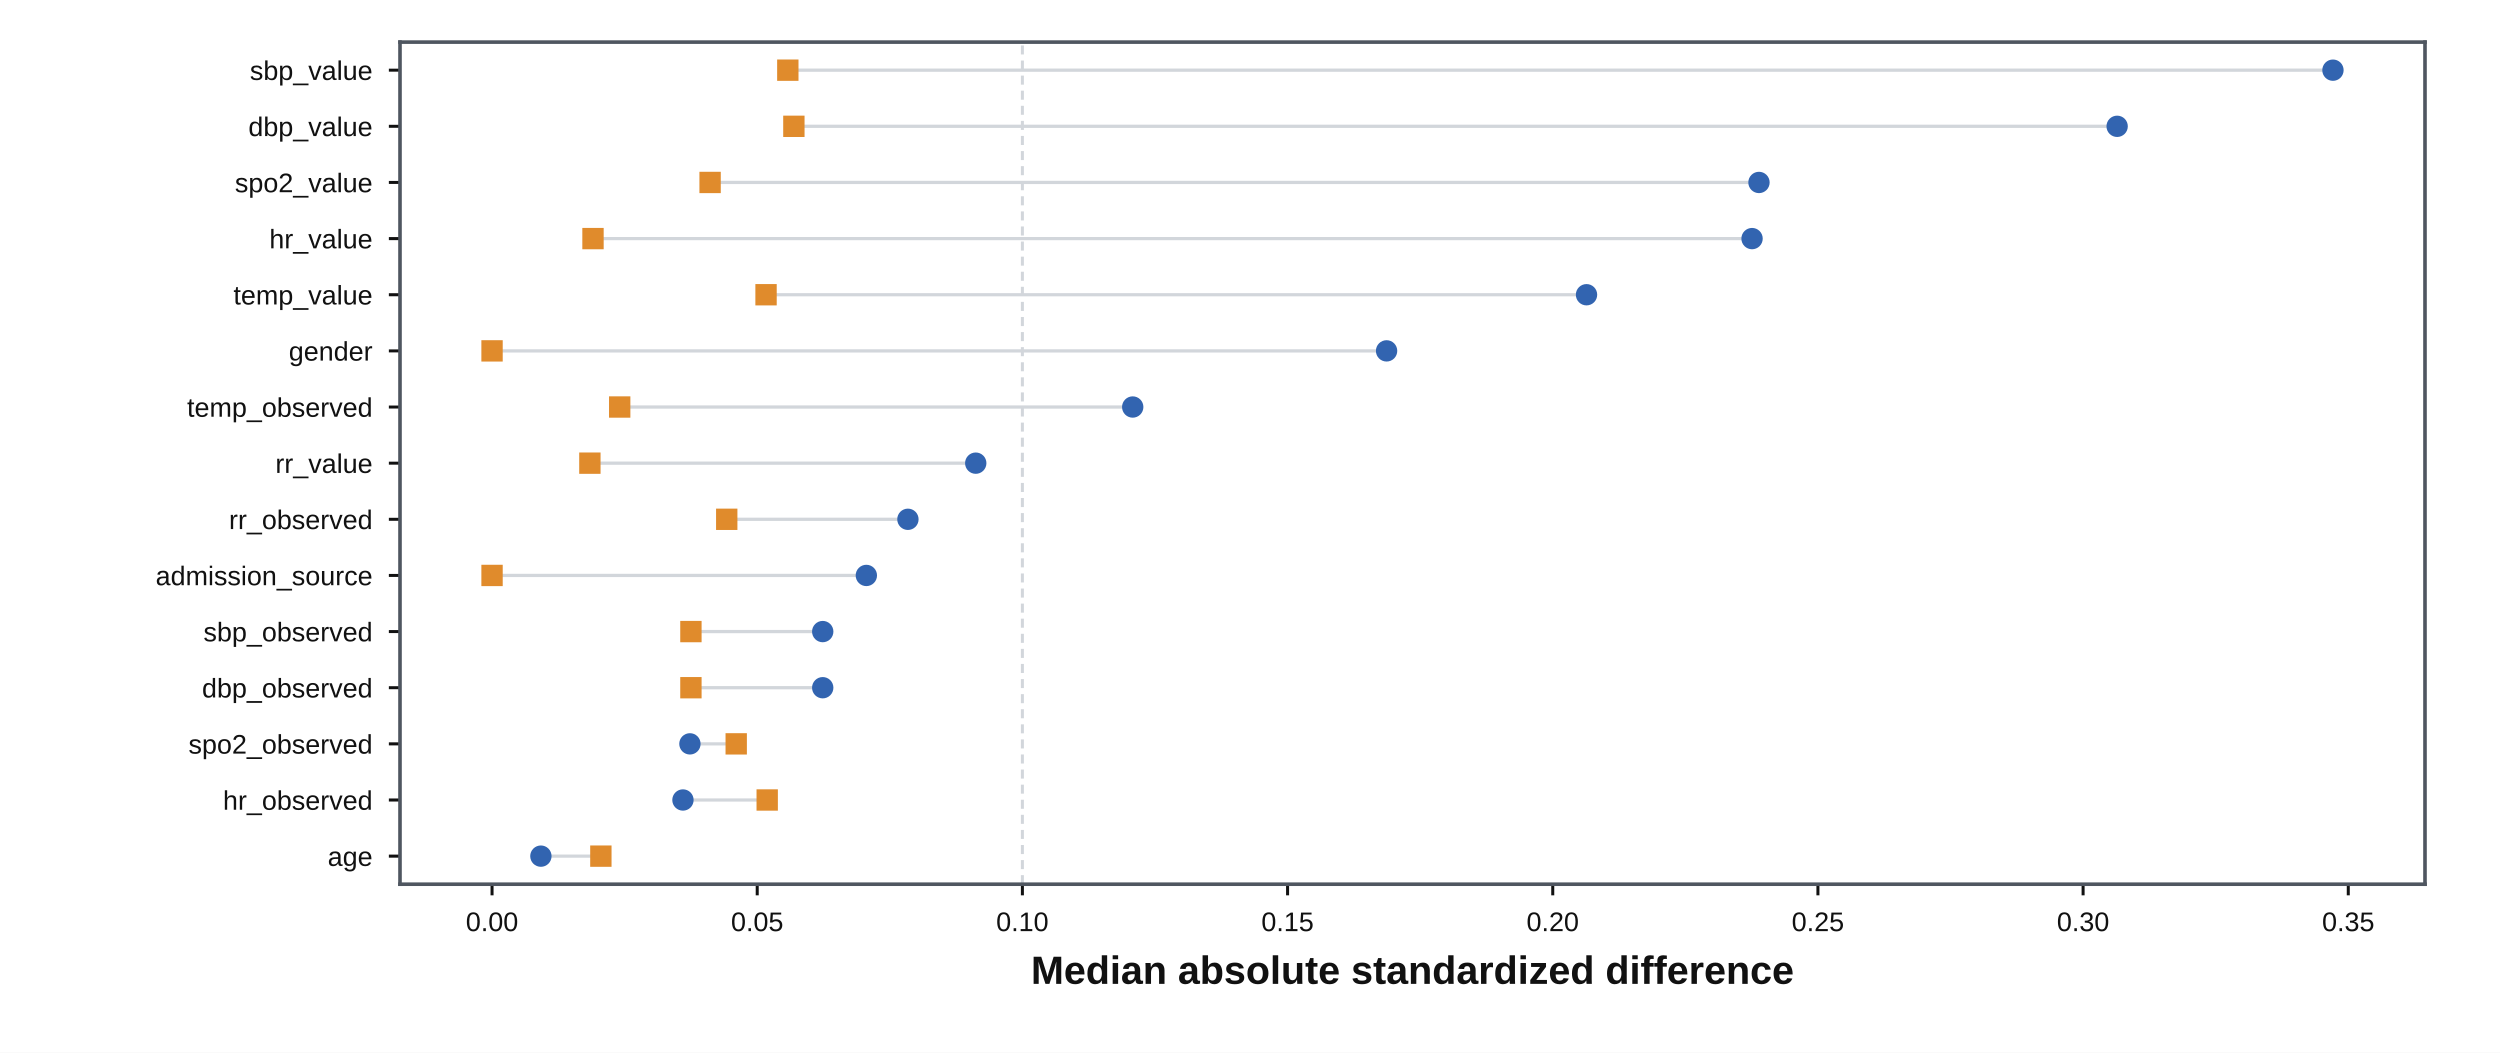
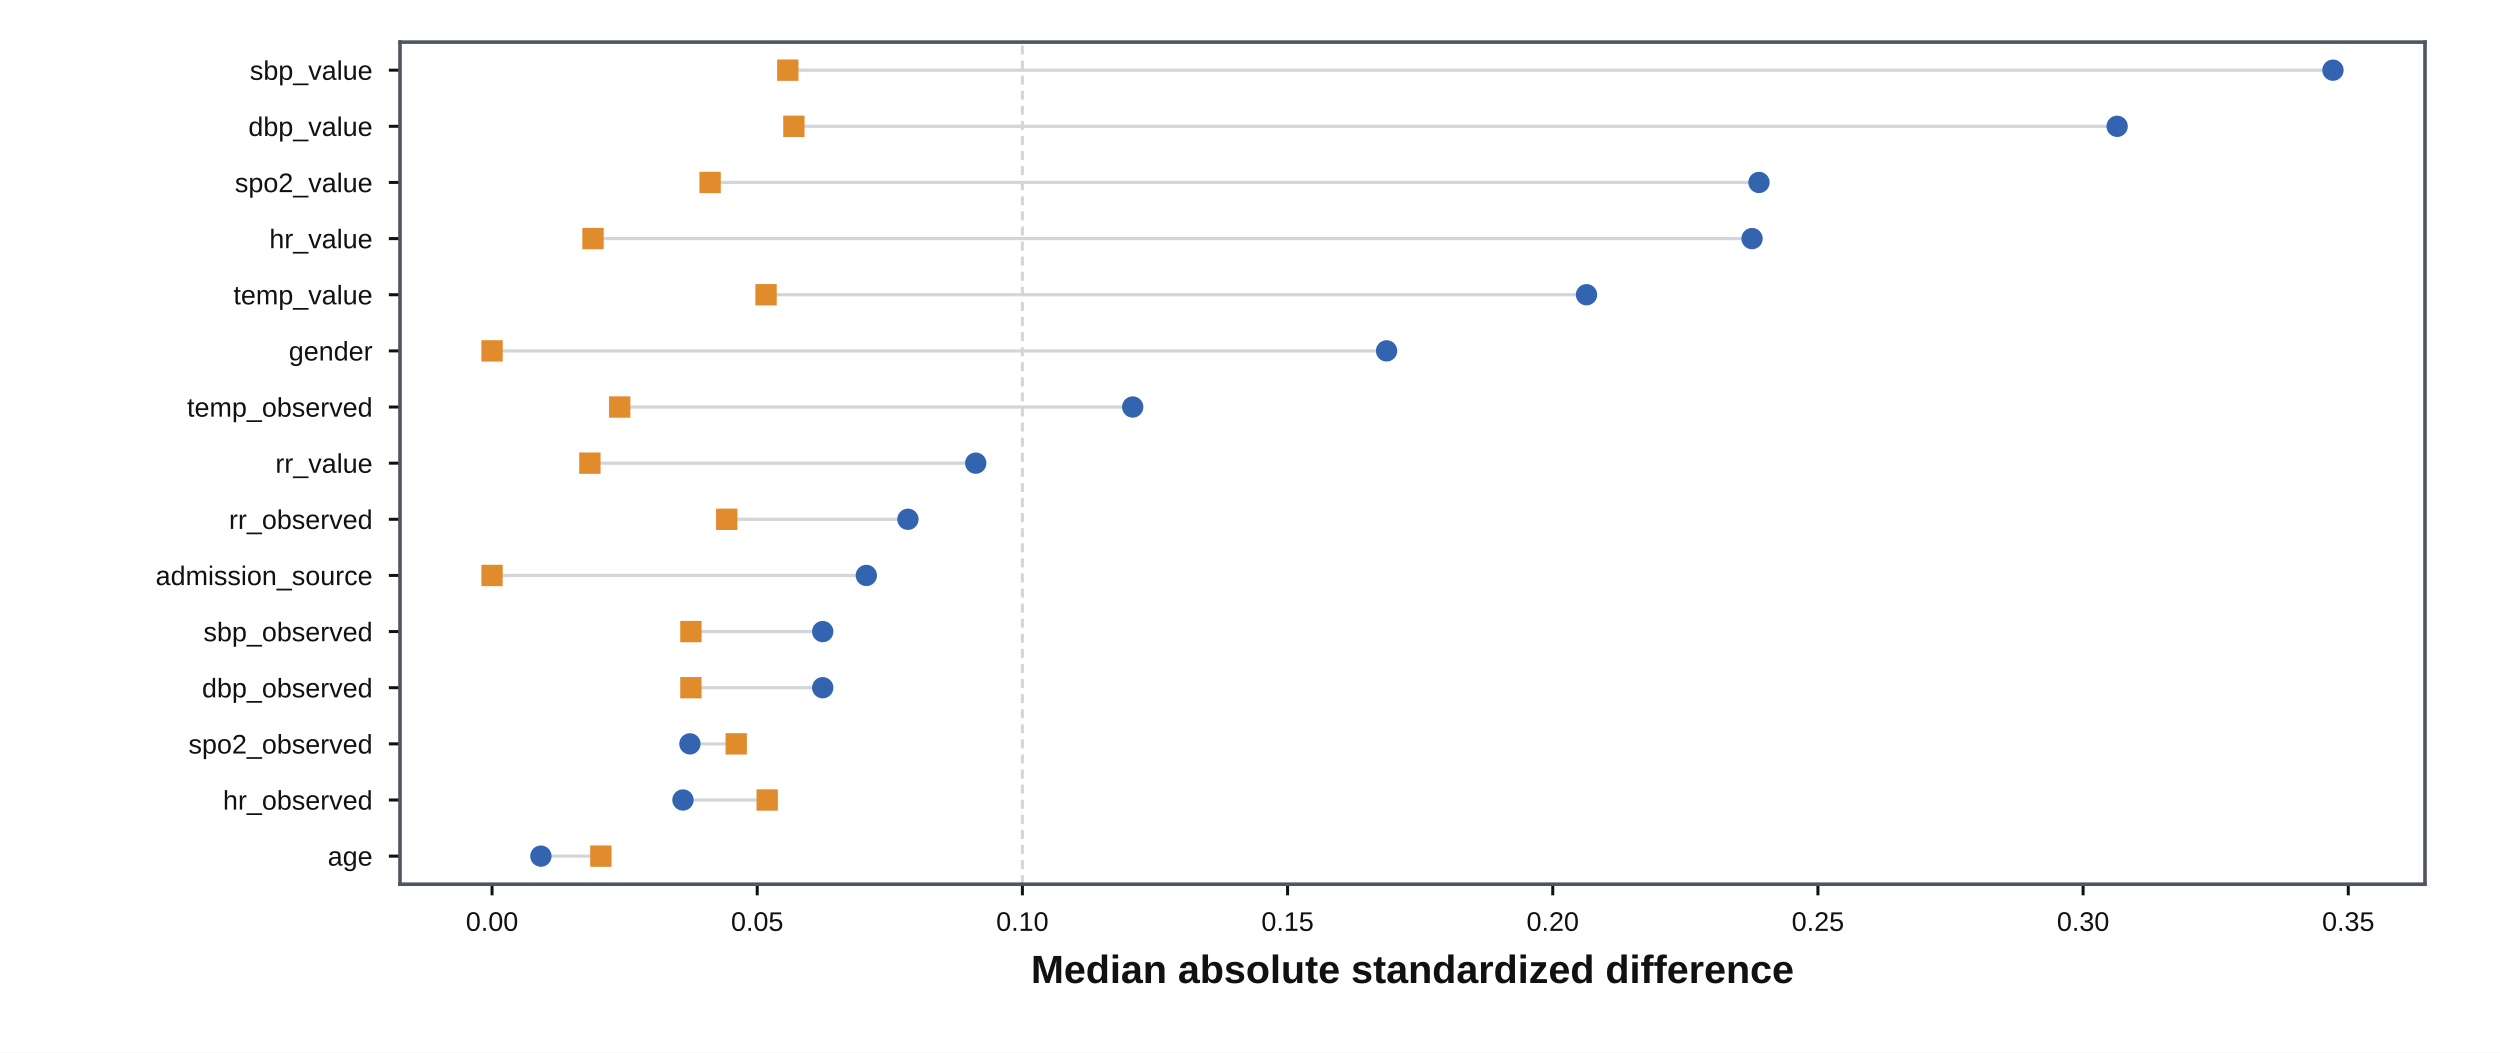
<svg xmlns="http://www.w3.org/2000/svg" xmlns:xlink="http://www.w3.org/1999/xlink" width="538.583pt" height="226.772pt" viewBox="0 0 538.583 226.772" version="1.1">
  <defs>
    <style type="text/css">*{stroke-linejoin: round; stroke-linecap: butt}</style>
  </defs>
  <g id="figure_1">
    <g id="patch_1">
      <path d="M 0 226.772 L 538.583 226.772 L 538.583 0 L 0 0 z " style="fill: #ffffff" />
    </g>
    <g id="axes_1">
      <g id="patch_2">
        <path d="M 86.173 190.488 L 522.425 190.488 L 522.425 9.071 L 86.173 9.071 z " style="fill: #ffffff" />
      </g>
      <g id="line2d_1">
-         <path d="M 116.526 184.441 L 129.447 184.441 " clip-path="url(#pb1e64c6abe)" style="fill: none; stroke: #d2d6db; stroke-width: 0.7; stroke-linecap: square" />
+         <path d="M 116.526 184.441 L 129.447 184.441 " clip-path="url(#p16f1feb49c)" style="fill: none; stroke: #d2d6db; stroke-width: 0.7; stroke-linecap: square" />
      </g>
      <g id="line2d_2">
-         <path d="M 147.131 172.346 L 165.281 172.346 " clip-path="url(#pb1e64c6abe)" style="fill: none; stroke: #d2d6db; stroke-width: 0.7; stroke-linecap: square" />
+         <path d="M 147.131 172.346 L 165.281 172.346 " clip-path="url(#p16f1feb49c)" style="fill: none; stroke: #d2d6db; stroke-width: 0.7; stroke-linecap: square" />
      </g>
      <g id="line2d_3">
-         <path d="M 148.632 160.252 L 158.604 160.252 " clip-path="url(#pb1e64c6abe)" style="fill: none; stroke: #d2d6db; stroke-width: 0.7; stroke-linecap: square" />
+         <path d="M 148.632 160.252 L 158.604 160.252 " clip-path="url(#p16f1feb49c)" style="fill: none; stroke: #d2d6db; stroke-width: 0.7; stroke-linecap: square" />
      </g>
      <g id="line2d_4">
-         <path d="M 177.242 148.157 L 148.847 148.157 " clip-path="url(#pb1e64c6abe)" style="fill: none; stroke: #d2d6db; stroke-width: 0.7; stroke-linecap: square" />
+         <path d="M 177.242 148.157 L 148.847 148.157 " clip-path="url(#p16f1feb49c)" style="fill: none; stroke: #d2d6db; stroke-width: 0.7; stroke-linecap: square" />
      </g>
      <g id="line2d_5">
-         <path d="M 177.242 136.063 L 148.847 136.063 " clip-path="url(#pb1e64c6abe)" style="fill: none; stroke: #d2d6db; stroke-width: 0.7; stroke-linecap: square" />
+         <path d="M 177.242 136.063 L 148.847 136.063 " clip-path="url(#p16f1feb49c)" style="fill: none; stroke: #d2d6db; stroke-width: 0.7; stroke-linecap: square" />
      </g>
      <g id="line2d_6">
-         <path d="M 186.64 123.969 L 106.003 123.969 " clip-path="url(#pb1e64c6abe)" style="fill: none; stroke: #d2d6db; stroke-width: 0.7; stroke-linecap: square" />
+         <path d="M 186.64 123.969 L 106.003 123.969 " clip-path="url(#p16f1feb49c)" style="fill: none; stroke: #d2d6db; stroke-width: 0.7; stroke-linecap: square" />
      </g>
      <g id="line2d_7">
-         <path d="M 195.595 111.874 L 156.564 111.874 " clip-path="url(#pb1e64c6abe)" style="fill: none; stroke: #d2d6db; stroke-width: 0.7; stroke-linecap: square" />
+         <path d="M 195.595 111.874 L 156.564 111.874 " clip-path="url(#p16f1feb49c)" style="fill: none; stroke: #d2d6db; stroke-width: 0.7; stroke-linecap: square" />
      </g>
      <g id="line2d_8">
-         <path d="M 210.208 99.78 L 127.08 99.78 " clip-path="url(#pb1e64c6abe)" style="fill: none; stroke: #d2d6db; stroke-width: 0.7; stroke-linecap: square" />
+         <path d="M 210.208 99.78 L 127.08 99.78 " clip-path="url(#p16f1feb49c)" style="fill: none; stroke: #d2d6db; stroke-width: 0.7; stroke-linecap: square" />
      </g>
      <g id="line2d_9">
-         <path d="M 244.025 87.685 L 133.504 87.685 " clip-path="url(#pb1e64c6abe)" style="fill: none; stroke: #d2d6db; stroke-width: 0.7; stroke-linecap: square" />
+         <path d="M 244.025 87.685 L 133.504 87.685 " clip-path="url(#p16f1feb49c)" style="fill: none; stroke: #d2d6db; stroke-width: 0.7; stroke-linecap: square" />
      </g>
      <g id="line2d_10">
-         <path d="M 298.716 75.591 L 106.003 75.591 " clip-path="url(#pb1e64c6abe)" style="fill: none; stroke: #d2d6db; stroke-width: 0.7; stroke-linecap: square" />
+         <path d="M 298.716 75.591 L 106.003 75.591 " clip-path="url(#p16f1feb49c)" style="fill: none; stroke: #d2d6db; stroke-width: 0.7; stroke-linecap: square" />
      </g>
      <g id="line2d_11">
-         <path d="M 341.789 63.496 L 165.032 63.496 " clip-path="url(#pb1e64c6abe)" style="fill: none; stroke: #d2d6db; stroke-width: 0.7; stroke-linecap: square" />
+         <path d="M 341.789 63.496 L 165.032 63.496 " clip-path="url(#p16f1feb49c)" style="fill: none; stroke: #d2d6db; stroke-width: 0.7; stroke-linecap: square" />
      </g>
      <g id="line2d_12">
-         <path d="M 377.451 51.402 L 127.752 51.402 " clip-path="url(#pb1e64c6abe)" style="fill: none; stroke: #d2d6db; stroke-width: 0.7; stroke-linecap: square" />
+         <path d="M 377.451 51.402 L 127.752 51.402 " clip-path="url(#p16f1feb49c)" style="fill: none; stroke: #d2d6db; stroke-width: 0.7; stroke-linecap: square" />
      </g>
      <g id="line2d_13">
-         <path d="M 378.943 39.307 L 152.979 39.307 " clip-path="url(#pb1e64c6abe)" style="fill: none; stroke: #d2d6db; stroke-width: 0.7; stroke-linecap: square" />
+         <path d="M 378.943 39.307 L 152.979 39.307 " clip-path="url(#p16f1feb49c)" style="fill: none; stroke: #d2d6db; stroke-width: 0.7; stroke-linecap: square" />
      </g>
      <g id="line2d_14">
-         <path d="M 456.102 27.213 L 171.027 27.213 " clip-path="url(#pb1e64c6abe)" style="fill: none; stroke: #d2d6db; stroke-width: 0.7; stroke-linecap: square" />
+         <path d="M 456.102 27.213 L 171.027 27.213 " clip-path="url(#p16f1feb49c)" style="fill: none; stroke: #d2d6db; stroke-width: 0.7; stroke-linecap: square" />
      </g>
      <g id="line2d_15">
-         <path d="M 502.596 15.118 L 169.723 15.118 " clip-path="url(#pb1e64c6abe)" style="fill: none; stroke: #d2d6db; stroke-width: 0.7; stroke-linecap: square" />
+         <path d="M 502.596 15.118 L 169.723 15.118 " clip-path="url(#p16f1feb49c)" style="fill: none; stroke: #d2d6db; stroke-width: 0.7; stroke-linecap: square" />
      </g>
      <g id="matplotlib.axis_1">
        <g id="xtick_1">
          <g id="line2d_16">
            <defs>
-               <path id="me4ac5204e6" d="M 0 0 L 0 2.4 " style="stroke: #111111; stroke-width: 0.65" />
+               <path id="m271a9d0970" d="M 0 0 L 0 2.4 " style="stroke: #111111; stroke-width: 0.65" />
            </defs>
            <g>
-               <use xlink:href="#me4ac5204e6" x="106.003" y="190.488" style="fill: #111111; stroke: #111111; stroke-width: 0.65" />
+               <use xlink:href="#m271a9d0970" x="106.003" y="190.488" style="fill: #111111; stroke: #111111; stroke-width: 0.65" />
            </g>
          </g>
          <g id="text_1">
-             <text style="fill: #111111; font: 5.8px 'Arial', 'Liberation Sans', 'DejaVu Sans', sans-serif; text-anchor: middle" x="106.003" y="200.591" transform="rotate(-0 106.0029 200.5914)">0.00</text>
+             <text style="fill: #111111; font: 5.8px 'Arial'; text-anchor: middle" x="106.003" y="200.54" transform="rotate(-0 106.0029 200.5397)">0.00</text>
          </g>
        </g>
        <g id="xtick_2">
          <g id="line2d_17">
            <g>
-               <use xlink:href="#me4ac5204e6" x="163.13" y="190.488" style="fill: #111111; stroke: #111111; stroke-width: 0.65" />
+               <use xlink:href="#m271a9d0970" x="163.13" y="190.488" style="fill: #111111; stroke: #111111; stroke-width: 0.65" />
            </g>
          </g>
          <g id="text_2">
-             <text style="fill: #111111; font: 5.8px 'Arial', 'Liberation Sans', 'DejaVu Sans', sans-serif; text-anchor: middle" x="163.13" y="200.591" transform="rotate(-0 163.1304 200.5914)">0.05</text>
+             <text style="fill: #111111; font: 5.8px 'Arial'; text-anchor: middle" x="163.13" y="200.54" transform="rotate(-0 163.1304 200.5397)">0.05</text>
          </g>
        </g>
        <g id="xtick_3">
          <g id="line2d_18">
            <g>
-               <use xlink:href="#me4ac5204e6" x="220.258" y="190.488" style="fill: #111111; stroke: #111111; stroke-width: 0.65" />
+               <use xlink:href="#m271a9d0970" x="220.258" y="190.488" style="fill: #111111; stroke: #111111; stroke-width: 0.65" />
            </g>
          </g>
          <g id="text_3">
-             <text style="fill: #111111; font: 5.8px 'Arial', 'Liberation Sans', 'DejaVu Sans', sans-serif; text-anchor: middle" x="220.258" y="200.591" transform="rotate(-0 220.258 200.5914)">0.10</text>
+             <text style="fill: #111111; font: 5.8px 'Arial'; text-anchor: middle" x="220.258" y="200.54" transform="rotate(-0 220.258 200.5397)">0.10</text>
          </g>
        </g>
        <g id="xtick_4">
          <g id="line2d_19">
            <g>
-               <use xlink:href="#me4ac5204e6" x="277.386" y="190.488" style="fill: #111111; stroke: #111111; stroke-width: 0.65" />
+               <use xlink:href="#m271a9d0970" x="277.386" y="190.488" style="fill: #111111; stroke: #111111; stroke-width: 0.65" />
            </g>
          </g>
          <g id="text_4">
-             <text style="fill: #111111; font: 5.8px 'Arial', 'Liberation Sans', 'DejaVu Sans', sans-serif; text-anchor: middle" x="277.386" y="200.591" transform="rotate(-0 277.3855 200.5914)">0.15</text>
+             <text style="fill: #111111; font: 5.8px 'Arial'; text-anchor: middle" x="277.386" y="200.54" transform="rotate(-0 277.3855 200.5397)">0.15</text>
          </g>
        </g>
        <g id="xtick_5">
          <g id="line2d_20">
            <g>
-               <use xlink:href="#me4ac5204e6" x="334.513" y="190.488" style="fill: #111111; stroke: #111111; stroke-width: 0.65" />
+               <use xlink:href="#m271a9d0970" x="334.513" y="190.488" style="fill: #111111; stroke: #111111; stroke-width: 0.65" />
            </g>
          </g>
          <g id="text_5">
-             <text style="fill: #111111; font: 5.8px 'Arial', 'Liberation Sans', 'DejaVu Sans', sans-serif; text-anchor: middle" x="334.513" y="200.591" transform="rotate(-0 334.5131 200.5914)">0.20</text>
+             <text style="fill: #111111; font: 5.8px 'Arial'; text-anchor: middle" x="334.513" y="200.54" transform="rotate(-0 334.5131 200.5397)">0.20</text>
          </g>
        </g>
        <g id="xtick_6">
          <g id="line2d_21">
            <g>
-               <use xlink:href="#me4ac5204e6" x="391.641" y="190.488" style="fill: #111111; stroke: #111111; stroke-width: 0.65" />
+               <use xlink:href="#m271a9d0970" x="391.641" y="190.488" style="fill: #111111; stroke: #111111; stroke-width: 0.65" />
            </g>
          </g>
          <g id="text_6">
-             <text style="fill: #111111; font: 5.8px 'Arial', 'Liberation Sans', 'DejaVu Sans', sans-serif; text-anchor: middle" x="391.641" y="200.591" transform="rotate(-0 391.6406 200.5914)">0.25</text>
+             <text style="fill: #111111; font: 5.8px 'Arial'; text-anchor: middle" x="391.641" y="200.54" transform="rotate(-0 391.6406 200.5397)">0.25</text>
          </g>
        </g>
        <g id="xtick_7">
          <g id="line2d_22">
            <g>
-               <use xlink:href="#me4ac5204e6" x="448.768" y="190.488" style="fill: #111111; stroke: #111111; stroke-width: 0.65" />
+               <use xlink:href="#m271a9d0970" x="448.768" y="190.488" style="fill: #111111; stroke: #111111; stroke-width: 0.65" />
            </g>
          </g>
          <g id="text_7">
-             <text style="fill: #111111; font: 5.8px 'Arial', 'Liberation Sans', 'DejaVu Sans', sans-serif; text-anchor: middle" x="448.768" y="200.591" transform="rotate(-0 448.7682 200.5914)">0.30</text>
+             <text style="fill: #111111; font: 5.8px 'Arial'; text-anchor: middle" x="448.768" y="200.54" transform="rotate(-0 448.7682 200.5397)">0.30</text>
          </g>
        </g>
        <g id="xtick_8">
          <g id="line2d_23">
            <g>
-               <use xlink:href="#me4ac5204e6" x="505.896" y="190.488" style="fill: #111111; stroke: #111111; stroke-width: 0.65" />
+               <use xlink:href="#m271a9d0970" x="505.896" y="190.488" style="fill: #111111; stroke: #111111; stroke-width: 0.65" />
            </g>
          </g>
          <g id="text_8">
-             <text style="fill: #111111; font: 5.8px 'Arial', 'Liberation Sans', 'DejaVu Sans', sans-serif; text-anchor: middle" x="505.896" y="200.591" transform="rotate(-0 505.8957 200.5914)">0.35</text>
+             <text style="fill: #111111; font: 5.8px 'Arial'; text-anchor: middle" x="505.896" y="200.54" transform="rotate(-0 505.8957 200.5397)">0.35</text>
          </g>
        </g>
        <g id="text_9">
-           <text style="fill: #111111; font: 700 8.5px 'Arial', 'Liberation Sans', 'DejaVu Sans', sans-serif; text-anchor: middle" x="304.299" y="211.955" transform="rotate(-0 304.2992 211.9547)">Median absolute standardized difference</text>
+           <text style="fill: #111111; font: 700 8.5px 'Arial'; text-anchor: middle" x="304.299" y="211.777" transform="rotate(-0 304.2992 211.7766)">Median absolute standardized difference</text>
        </g>
      </g>
      <g id="matplotlib.axis_2">
        <g id="ytick_1">
          <g id="line2d_24">
            <defs>
-               <path id="m91682b470d" d="M 0 0 L -2.4 0 " style="stroke: #111111; stroke-width: 0.65" />
+               <path id="md4802f6c7c" d="M 0 0 L -2.4 0 " style="stroke: #111111; stroke-width: 0.65" />
            </defs>
            <g>
-               <use xlink:href="#m91682b470d" x="86.173" y="184.441" style="fill: #111111; stroke: #111111; stroke-width: 0.65" />
+               <use xlink:href="#md4802f6c7c" x="86.173" y="184.441" style="fill: #111111; stroke: #111111; stroke-width: 0.65" />
            </g>
          </g>
          <g id="text_10">
-             <text style="fill: #111111; font: 5.8px 'Arial', 'Liberation Sans', 'DejaVu Sans', sans-serif; text-anchor: end" x="80.273" y="186.543" transform="rotate(-0 80.27323 186.5425)">age</text>
+             <text style="fill: #111111; font: 5.8px 'Arial'; text-anchor: end" x="80.273" y="186.483" transform="rotate(-0 80.27323 186.4827)">age</text>
          </g>
        </g>
        <g id="ytick_2">
          <g id="line2d_25">
            <g>
-               <use xlink:href="#m91682b470d" x="86.173" y="172.346" style="fill: #111111; stroke: #111111; stroke-width: 0.65" />
+               <use xlink:href="#md4802f6c7c" x="86.173" y="172.346" style="fill: #111111; stroke: #111111; stroke-width: 0.65" />
            </g>
          </g>
          <g id="text_11">
-             <text style="fill: #111111; font: 5.8px 'Arial', 'Liberation Sans', 'DejaVu Sans', sans-serif; text-anchor: end" x="80.273" y="174.448" transform="rotate(-0 80.27323 174.448)">hr_observed</text>
+             <text style="fill: #111111; font: 5.8px 'Arial'; text-anchor: end" x="80.273" y="174.422" transform="rotate(-0 80.27323 174.4222)">hr_observed</text>
          </g>
        </g>
        <g id="ytick_3">
          <g id="line2d_26">
            <g>
-               <use xlink:href="#m91682b470d" x="86.173" y="160.252" style="fill: #111111; stroke: #111111; stroke-width: 0.65" />
+               <use xlink:href="#md4802f6c7c" x="86.173" y="160.252" style="fill: #111111; stroke: #111111; stroke-width: 0.65" />
            </g>
          </g>
          <g id="text_12">
-             <text style="fill: #111111; font: 5.8px 'Arial', 'Liberation Sans', 'DejaVu Sans', sans-serif; text-anchor: end" x="80.273" y="162.354" transform="rotate(-0 80.27323 162.3536)">spo2_observed</text>
+             <text style="fill: #111111; font: 5.8px 'Arial'; text-anchor: end" x="80.273" y="162.336" transform="rotate(-0 80.27323 162.3363)">spo2_observed</text>
          </g>
        </g>
        <g id="ytick_4">
          <g id="line2d_27">
            <g>
-               <use xlink:href="#m91682b470d" x="86.173" y="148.157" style="fill: #111111; stroke: #111111; stroke-width: 0.65" />
+               <use xlink:href="#md4802f6c7c" x="86.173" y="148.157" style="fill: #111111; stroke: #111111; stroke-width: 0.65" />
            </g>
          </g>
          <g id="text_13">
-             <text style="fill: #111111; font: 5.8px 'Arial', 'Liberation Sans', 'DejaVu Sans', sans-serif; text-anchor: end" x="80.273" y="150.259" transform="rotate(-0 80.27323 150.2591)">dbp_observed</text>
+             <text style="fill: #111111; font: 5.8px 'Arial'; text-anchor: end" x="80.273" y="150.233" transform="rotate(-0 80.27323 150.2332)">dbp_observed</text>
          </g>
        </g>
        <g id="ytick_5">
          <g id="line2d_28">
            <g>
-               <use xlink:href="#m91682b470d" x="86.173" y="136.063" style="fill: #111111; stroke: #111111; stroke-width: 0.65" />
+               <use xlink:href="#md4802f6c7c" x="86.173" y="136.063" style="fill: #111111; stroke: #111111; stroke-width: 0.65" />
            </g>
          </g>
          <g id="text_14">
-             <text style="fill: #111111; font: 5.8px 'Arial', 'Liberation Sans', 'DejaVu Sans', sans-serif; text-anchor: end" x="80.273" y="138.165" transform="rotate(-0 80.27323 138.1646)">sbp_observed</text>
+             <text style="fill: #111111; font: 5.8px 'Arial'; text-anchor: end" x="80.273" y="138.139" transform="rotate(-0 80.27323 138.1388)">sbp_observed</text>
          </g>
        </g>
        <g id="ytick_6">
          <g id="line2d_29">
            <g>
-               <use xlink:href="#m91682b470d" x="86.173" y="123.969" style="fill: #111111; stroke: #111111; stroke-width: 0.65" />
+               <use xlink:href="#md4802f6c7c" x="86.173" y="123.969" style="fill: #111111; stroke: #111111; stroke-width: 0.65" />
            </g>
          </g>
          <g id="text_15">
-             <text style="fill: #111111; font: 5.8px 'Arial', 'Liberation Sans', 'DejaVu Sans', sans-serif; text-anchor: end" x="80.273" y="126.07" transform="rotate(-0 80.27323 126.0701)">admission_source</text>
+             <text style="fill: #111111; font: 5.8px 'Arial'; text-anchor: end" x="80.273" y="126.044" transform="rotate(-0 80.27323 126.0443)">admission_source</text>
          </g>
        </g>
        <g id="ytick_7">
          <g id="line2d_30">
            <g>
-               <use xlink:href="#m91682b470d" x="86.173" y="111.874" style="fill: #111111; stroke: #111111; stroke-width: 0.65" />
+               <use xlink:href="#md4802f6c7c" x="86.173" y="111.874" style="fill: #111111; stroke: #111111; stroke-width: 0.65" />
            </g>
          </g>
          <g id="text_16">
-             <text style="fill: #111111; font: 5.8px 'Arial', 'Liberation Sans', 'DejaVu Sans', sans-serif; text-anchor: end" x="80.273" y="113.976" transform="rotate(-0 80.27323 113.9756)">rr_observed</text>
+             <text style="fill: #111111; font: 5.8px 'Arial'; text-anchor: end" x="80.273" y="113.95" transform="rotate(-0 80.27323 113.9498)">rr_observed</text>
          </g>
        </g>
        <g id="ytick_8">
          <g id="line2d_31">
            <g>
-               <use xlink:href="#m91682b470d" x="86.173" y="99.78" style="fill: #111111; stroke: #111111; stroke-width: 0.65" />
+               <use xlink:href="#md4802f6c7c" x="86.173" y="99.78" style="fill: #111111; stroke: #111111; stroke-width: 0.65" />
            </g>
          </g>
          <g id="text_17">
-             <text style="fill: #111111; font: 5.8px 'Arial', 'Liberation Sans', 'DejaVu Sans', sans-serif; text-anchor: end" x="80.273" y="101.881" transform="rotate(-0 80.27323 101.8811)">rr_value</text>
+             <text style="fill: #111111; font: 5.8px 'Arial'; text-anchor: end" x="80.273" y="101.855" transform="rotate(-0 80.27323 101.8553)">rr_value</text>
          </g>
        </g>
        <g id="ytick_9">
          <g id="line2d_32">
            <g>
-               <use xlink:href="#m91682b470d" x="86.173" y="87.685" style="fill: #111111; stroke: #111111; stroke-width: 0.65" />
+               <use xlink:href="#md4802f6c7c" x="86.173" y="87.685" style="fill: #111111; stroke: #111111; stroke-width: 0.65" />
            </g>
          </g>
          <g id="text_18">
-             <text style="fill: #111111; font: 5.8px 'Arial', 'Liberation Sans', 'DejaVu Sans', sans-serif; text-anchor: end" x="80.273" y="89.787" transform="rotate(-0 80.27323 89.78663)">temp_observed</text>
+             <text style="fill: #111111; font: 5.8px 'Arial'; text-anchor: end" x="80.273" y="89.761" transform="rotate(-0 80.27323 89.76081)">temp_observed</text>
          </g>
        </g>
        <g id="ytick_10">
          <g id="line2d_33">
            <g>
-               <use xlink:href="#m91682b470d" x="86.173" y="75.591" style="fill: #111111; stroke: #111111; stroke-width: 0.65" />
+               <use xlink:href="#md4802f6c7c" x="86.173" y="75.591" style="fill: #111111; stroke: #111111; stroke-width: 0.65" />
            </g>
          </g>
          <g id="text_19">
-             <text style="fill: #111111; font: 5.8px 'Arial', 'Liberation Sans', 'DejaVu Sans', sans-serif; text-anchor: end" x="80.273" y="77.692" transform="rotate(-0 80.27323 77.69214)">gender</text>
+             <text style="fill: #111111; font: 5.8px 'Arial'; text-anchor: end" x="80.273" y="77.666" transform="rotate(-0 80.27323 77.66632)">gender</text>
          </g>
        </g>
        <g id="ytick_11">
          <g id="line2d_34">
            <g>
-               <use xlink:href="#m91682b470d" x="86.173" y="63.496" style="fill: #111111; stroke: #111111; stroke-width: 0.65" />
+               <use xlink:href="#md4802f6c7c" x="86.173" y="63.496" style="fill: #111111; stroke: #111111; stroke-width: 0.65" />
            </g>
          </g>
          <g id="text_20">
-             <text style="fill: #111111; font: 5.8px 'Arial', 'Liberation Sans', 'DejaVu Sans', sans-serif; text-anchor: end" x="80.273" y="65.598" transform="rotate(-0 80.27323 65.59766)">temp_value</text>
+             <text style="fill: #111111; font: 5.8px 'Arial'; text-anchor: end" x="80.273" y="65.572" transform="rotate(-0 80.27323 65.57183)">temp_value</text>
          </g>
        </g>
        <g id="ytick_12">
          <g id="line2d_35">
            <g>
-               <use xlink:href="#m91682b470d" x="86.173" y="51.402" style="fill: #111111; stroke: #111111; stroke-width: 0.65" />
+               <use xlink:href="#md4802f6c7c" x="86.173" y="51.402" style="fill: #111111; stroke: #111111; stroke-width: 0.65" />
            </g>
          </g>
          <g id="text_21">
-             <text style="fill: #111111; font: 5.8px 'Arial', 'Liberation Sans', 'DejaVu Sans', sans-serif; text-anchor: end" x="80.273" y="53.503" transform="rotate(-0 80.27323 53.50317)">hr_value</text>
+             <text style="fill: #111111; font: 5.8px 'Arial'; text-anchor: end" x="80.273" y="53.477" transform="rotate(-0 80.27323 53.47734)">hr_value</text>
          </g>
        </g>
        <g id="ytick_13">
          <g id="line2d_36">
            <g>
-               <use xlink:href="#m91682b470d" x="86.173" y="39.307" style="fill: #111111; stroke: #111111; stroke-width: 0.65" />
+               <use xlink:href="#md4802f6c7c" x="86.173" y="39.307" style="fill: #111111; stroke: #111111; stroke-width: 0.65" />
            </g>
          </g>
          <g id="text_22">
-             <text style="fill: #111111; font: 5.8px 'Arial', 'Liberation Sans', 'DejaVu Sans', sans-serif; text-anchor: end" x="80.273" y="41.409" transform="rotate(-0 80.27323 41.40868)">spo2_value</text>
+             <text style="fill: #111111; font: 5.8px 'Arial'; text-anchor: end" x="80.273" y="41.391" transform="rotate(-0 80.27323 41.39146)">spo2_value</text>
          </g>
        </g>
        <g id="ytick_14">
          <g id="line2d_37">
            <g>
-               <use xlink:href="#m91682b470d" x="86.173" y="27.213" style="fill: #111111; stroke: #111111; stroke-width: 0.65" />
+               <use xlink:href="#md4802f6c7c" x="86.173" y="27.213" style="fill: #111111; stroke: #111111; stroke-width: 0.65" />
            </g>
          </g>
          <g id="text_23">
-             <text style="fill: #111111; font: 5.8px 'Arial', 'Liberation Sans', 'DejaVu Sans', sans-serif; text-anchor: end" x="80.273" y="29.314" transform="rotate(-0 80.27323 29.31419)">dbp_value</text>
+             <text style="fill: #111111; font: 5.8px 'Arial'; text-anchor: end" x="80.273" y="29.288" transform="rotate(-0 80.27323 29.28836)">dbp_value</text>
          </g>
        </g>
        <g id="ytick_15">
          <g id="line2d_38">
            <g>
-               <use xlink:href="#m91682b470d" x="86.173" y="15.118" style="fill: #111111; stroke: #111111; stroke-width: 0.65" />
+               <use xlink:href="#md4802f6c7c" x="86.173" y="15.118" style="fill: #111111; stroke: #111111; stroke-width: 0.65" />
            </g>
          </g>
          <g id="text_24">
-             <text style="fill: #111111; font: 5.8px 'Arial', 'Liberation Sans', 'DejaVu Sans', sans-serif; text-anchor: end" x="80.273" y="17.22" transform="rotate(-0 80.27323 17.2197)">sbp_value</text>
+             <text style="fill: #111111; font: 5.8px 'Arial'; text-anchor: end" x="80.273" y="17.194" transform="rotate(-0 80.27323 17.19388)">sbp_value</text>
          </g>
        </g>
      </g>
      <g id="line2d_39">
        <defs>
-           <path id="m0252d38b1b" d="M 0 1.8 C 0.477 1.8 0.935 1.61 1.273 1.273 C 1.61 0.935 1.8 0.477 1.8 0 C 1.8 -0.477 1.61 -0.935 1.273 -1.273 C 0.935 -1.61 0.477 -1.8 0 -1.8 C -0.477 -1.8 -0.935 -1.61 -1.273 -1.273 C -1.61 -0.935 -1.8 -0.477 -1.8 0 C -1.8 0.477 -1.61 0.935 -1.273 1.273 C -0.935 1.61 -0.477 1.8 0 1.8 z " style="stroke: #3264b0" />
+           <path id="m1a8c01da93" d="M 0 1.8 C 0.477 1.8 0.935 1.61 1.273 1.273 C 1.61 0.935 1.8 0.477 1.8 0 C 1.8 -0.477 1.61 -0.935 1.273 -1.273 C 0.935 -1.61 0.477 -1.8 0 -1.8 C -0.477 -1.8 -0.935 -1.61 -1.273 -1.273 C -1.61 -0.935 -1.8 -0.477 -1.8 0 C -1.8 0.477 -1.61 0.935 -1.273 1.273 C -0.935 1.61 -0.477 1.8 0 1.8 z " style="stroke: #3264b0" />
        </defs>
-         <g clip-path="url(#pb1e64c6abe)">
-           <use xlink:href="#m0252d38b1b" x="116.526" y="184.441" style="fill: #3264b0; stroke: #3264b0" />
-           <use xlink:href="#m0252d38b1b" x="147.131" y="172.346" style="fill: #3264b0; stroke: #3264b0" />
-           <use xlink:href="#m0252d38b1b" x="148.632" y="160.252" style="fill: #3264b0; stroke: #3264b0" />
-           <use xlink:href="#m0252d38b1b" x="177.242" y="148.157" style="fill: #3264b0; stroke: #3264b0" />
-           <use xlink:href="#m0252d38b1b" x="177.242" y="136.063" style="fill: #3264b0; stroke: #3264b0" />
-           <use xlink:href="#m0252d38b1b" x="186.64" y="123.969" style="fill: #3264b0; stroke: #3264b0" />
-           <use xlink:href="#m0252d38b1b" x="195.595" y="111.874" style="fill: #3264b0; stroke: #3264b0" />
-           <use xlink:href="#m0252d38b1b" x="210.208" y="99.78" style="fill: #3264b0; stroke: #3264b0" />
-           <use xlink:href="#m0252d38b1b" x="244.025" y="87.685" style="fill: #3264b0; stroke: #3264b0" />
-           <use xlink:href="#m0252d38b1b" x="298.716" y="75.591" style="fill: #3264b0; stroke: #3264b0" />
-           <use xlink:href="#m0252d38b1b" x="341.789" y="63.496" style="fill: #3264b0; stroke: #3264b0" />
-           <use xlink:href="#m0252d38b1b" x="377.451" y="51.402" style="fill: #3264b0; stroke: #3264b0" />
-           <use xlink:href="#m0252d38b1b" x="378.943" y="39.307" style="fill: #3264b0; stroke: #3264b0" />
-           <use xlink:href="#m0252d38b1b" x="456.102" y="27.213" style="fill: #3264b0; stroke: #3264b0" />
-           <use xlink:href="#m0252d38b1b" x="502.596" y="15.118" style="fill: #3264b0; stroke: #3264b0" />
+         <g clip-path="url(#p16f1feb49c)">
+           <use xlink:href="#m1a8c01da93" x="116.526" y="184.441" style="fill: #3264b0; stroke: #3264b0" />
+           <use xlink:href="#m1a8c01da93" x="147.131" y="172.346" style="fill: #3264b0; stroke: #3264b0" />
+           <use xlink:href="#m1a8c01da93" x="148.632" y="160.252" style="fill: #3264b0; stroke: #3264b0" />
+           <use xlink:href="#m1a8c01da93" x="177.242" y="148.157" style="fill: #3264b0; stroke: #3264b0" />
+           <use xlink:href="#m1a8c01da93" x="177.242" y="136.063" style="fill: #3264b0; stroke: #3264b0" />
+           <use xlink:href="#m1a8c01da93" x="186.64" y="123.969" style="fill: #3264b0; stroke: #3264b0" />
+           <use xlink:href="#m1a8c01da93" x="195.595" y="111.874" style="fill: #3264b0; stroke: #3264b0" />
+           <use xlink:href="#m1a8c01da93" x="210.208" y="99.78" style="fill: #3264b0; stroke: #3264b0" />
+           <use xlink:href="#m1a8c01da93" x="244.025" y="87.685" style="fill: #3264b0; stroke: #3264b0" />
+           <use xlink:href="#m1a8c01da93" x="298.716" y="75.591" style="fill: #3264b0; stroke: #3264b0" />
+           <use xlink:href="#m1a8c01da93" x="341.789" y="63.496" style="fill: #3264b0; stroke: #3264b0" />
+           <use xlink:href="#m1a8c01da93" x="377.451" y="51.402" style="fill: #3264b0; stroke: #3264b0" />
+           <use xlink:href="#m1a8c01da93" x="378.943" y="39.307" style="fill: #3264b0; stroke: #3264b0" />
+           <use xlink:href="#m1a8c01da93" x="456.102" y="27.213" style="fill: #3264b0; stroke: #3264b0" />
+           <use xlink:href="#m1a8c01da93" x="502.596" y="15.118" style="fill: #3264b0; stroke: #3264b0" />
        </g>
      </g>
      <g id="line2d_40">
        <defs>
-           <path id="md6e5cbab61" d="M -1.8 1.8 L 1.8 1.8 L 1.8 -1.8 L -1.8 -1.8 z " style="stroke: #e08b2c; stroke-linejoin: miter" />
+           <path id="mdcf45e3b2f" d="M -1.8 1.8 L 1.8 1.8 L 1.8 -1.8 L -1.8 -1.8 z " style="stroke: #e08b2c; stroke-linejoin: miter" />
        </defs>
-         <g clip-path="url(#pb1e64c6abe)">
-           <use xlink:href="#md6e5cbab61" x="129.447" y="184.441" style="fill: #e08b2c; stroke: #e08b2c; stroke-linejoin: miter" />
-           <use xlink:href="#md6e5cbab61" x="165.281" y="172.346" style="fill: #e08b2c; stroke: #e08b2c; stroke-linejoin: miter" />
-           <use xlink:href="#md6e5cbab61" x="158.604" y="160.252" style="fill: #e08b2c; stroke: #e08b2c; stroke-linejoin: miter" />
-           <use xlink:href="#md6e5cbab61" x="148.847" y="148.157" style="fill: #e08b2c; stroke: #e08b2c; stroke-linejoin: miter" />
-           <use xlink:href="#md6e5cbab61" x="148.847" y="136.063" style="fill: #e08b2c; stroke: #e08b2c; stroke-linejoin: miter" />
-           <use xlink:href="#md6e5cbab61" x="106.003" y="123.969" style="fill: #e08b2c; stroke: #e08b2c; stroke-linejoin: miter" />
-           <use xlink:href="#md6e5cbab61" x="156.564" y="111.874" style="fill: #e08b2c; stroke: #e08b2c; stroke-linejoin: miter" />
-           <use xlink:href="#md6e5cbab61" x="127.08" y="99.78" style="fill: #e08b2c; stroke: #e08b2c; stroke-linejoin: miter" />
-           <use xlink:href="#md6e5cbab61" x="133.504" y="87.685" style="fill: #e08b2c; stroke: #e08b2c; stroke-linejoin: miter" />
-           <use xlink:href="#md6e5cbab61" x="106.003" y="75.591" style="fill: #e08b2c; stroke: #e08b2c; stroke-linejoin: miter" />
-           <use xlink:href="#md6e5cbab61" x="165.032" y="63.496" style="fill: #e08b2c; stroke: #e08b2c; stroke-linejoin: miter" />
-           <use xlink:href="#md6e5cbab61" x="127.752" y="51.402" style="fill: #e08b2c; stroke: #e08b2c; stroke-linejoin: miter" />
-           <use xlink:href="#md6e5cbab61" x="152.979" y="39.307" style="fill: #e08b2c; stroke: #e08b2c; stroke-linejoin: miter" />
-           <use xlink:href="#md6e5cbab61" x="171.027" y="27.213" style="fill: #e08b2c; stroke: #e08b2c; stroke-linejoin: miter" />
-           <use xlink:href="#md6e5cbab61" x="169.723" y="15.118" style="fill: #e08b2c; stroke: #e08b2c; stroke-linejoin: miter" />
+         <g clip-path="url(#p16f1feb49c)">
+           <use xlink:href="#mdcf45e3b2f" x="129.447" y="184.441" style="fill: #e08b2c; stroke: #e08b2c; stroke-linejoin: miter" />
+           <use xlink:href="#mdcf45e3b2f" x="165.281" y="172.346" style="fill: #e08b2c; stroke: #e08b2c; stroke-linejoin: miter" />
+           <use xlink:href="#mdcf45e3b2f" x="158.604" y="160.252" style="fill: #e08b2c; stroke: #e08b2c; stroke-linejoin: miter" />
+           <use xlink:href="#mdcf45e3b2f" x="148.847" y="148.157" style="fill: #e08b2c; stroke: #e08b2c; stroke-linejoin: miter" />
+           <use xlink:href="#mdcf45e3b2f" x="148.847" y="136.063" style="fill: #e08b2c; stroke: #e08b2c; stroke-linejoin: miter" />
+           <use xlink:href="#mdcf45e3b2f" x="106.003" y="123.969" style="fill: #e08b2c; stroke: #e08b2c; stroke-linejoin: miter" />
+           <use xlink:href="#mdcf45e3b2f" x="156.564" y="111.874" style="fill: #e08b2c; stroke: #e08b2c; stroke-linejoin: miter" />
+           <use xlink:href="#mdcf45e3b2f" x="127.08" y="99.78" style="fill: #e08b2c; stroke: #e08b2c; stroke-linejoin: miter" />
+           <use xlink:href="#mdcf45e3b2f" x="133.504" y="87.685" style="fill: #e08b2c; stroke: #e08b2c; stroke-linejoin: miter" />
+           <use xlink:href="#mdcf45e3b2f" x="106.003" y="75.591" style="fill: #e08b2c; stroke: #e08b2c; stroke-linejoin: miter" />
+           <use xlink:href="#mdcf45e3b2f" x="165.032" y="63.496" style="fill: #e08b2c; stroke: #e08b2c; stroke-linejoin: miter" />
+           <use xlink:href="#mdcf45e3b2f" x="127.752" y="51.402" style="fill: #e08b2c; stroke: #e08b2c; stroke-linejoin: miter" />
+           <use xlink:href="#mdcf45e3b2f" x="152.979" y="39.307" style="fill: #e08b2c; stroke: #e08b2c; stroke-linejoin: miter" />
+           <use xlink:href="#mdcf45e3b2f" x="171.027" y="27.213" style="fill: #e08b2c; stroke: #e08b2c; stroke-linejoin: miter" />
+           <use xlink:href="#mdcf45e3b2f" x="169.723" y="15.118" style="fill: #e08b2c; stroke: #e08b2c; stroke-linejoin: miter" />
        </g>
      </g>
      <g id="line2d_41">
-         <path d="M 220.258 190.488 L 220.258 9.071 " clip-path="url(#pb1e64c6abe)" style="fill: none; stroke-dasharray: 1.95,1.3; stroke-dashoffset: 0; stroke: #d2d6db; stroke-width: 0.65" />
+         <path d="M 220.258 190.488 L 220.258 9.071 " clip-path="url(#p16f1feb49c)" style="fill: none; stroke-dasharray: 1.95,1.3; stroke-dashoffset: 0; stroke: #d2d6db; stroke-width: 0.65" />
      </g>
      <g id="patch_3">
        <path d="M 86.173 190.488 L 86.173 9.071 " style="fill: none; stroke: #4f5660; stroke-width: 0.78; stroke-linejoin: miter; stroke-linecap: square" />
      </g>
      <g id="patch_4">
        <path d="M 522.425 190.488 L 522.425 9.071 " style="fill: none; stroke: #4f5660; stroke-width: 0.78; stroke-linejoin: miter; stroke-linecap: square" />
      </g>
      <g id="patch_5">
        <path d="M 86.173 190.488 L 522.425 190.488 " style="fill: none; stroke: #4f5660; stroke-width: 0.78; stroke-linejoin: miter; stroke-linecap: square" />
      </g>
      <g id="patch_6">
        <path d="M 86.173 9.071 L 522.425 9.071 " style="fill: none; stroke: #4f5660; stroke-width: 0.78; stroke-linejoin: miter; stroke-linecap: square" />
      </g>
    </g>
  </g>
  <defs>
-     <clipPath id="pb1e64c6abe">
+     <clipPath id="p16f1feb49c">
      <rect x="86.173" y="9.071" width="436.252" height="181.417" />
    </clipPath>
  </defs>
</svg>
